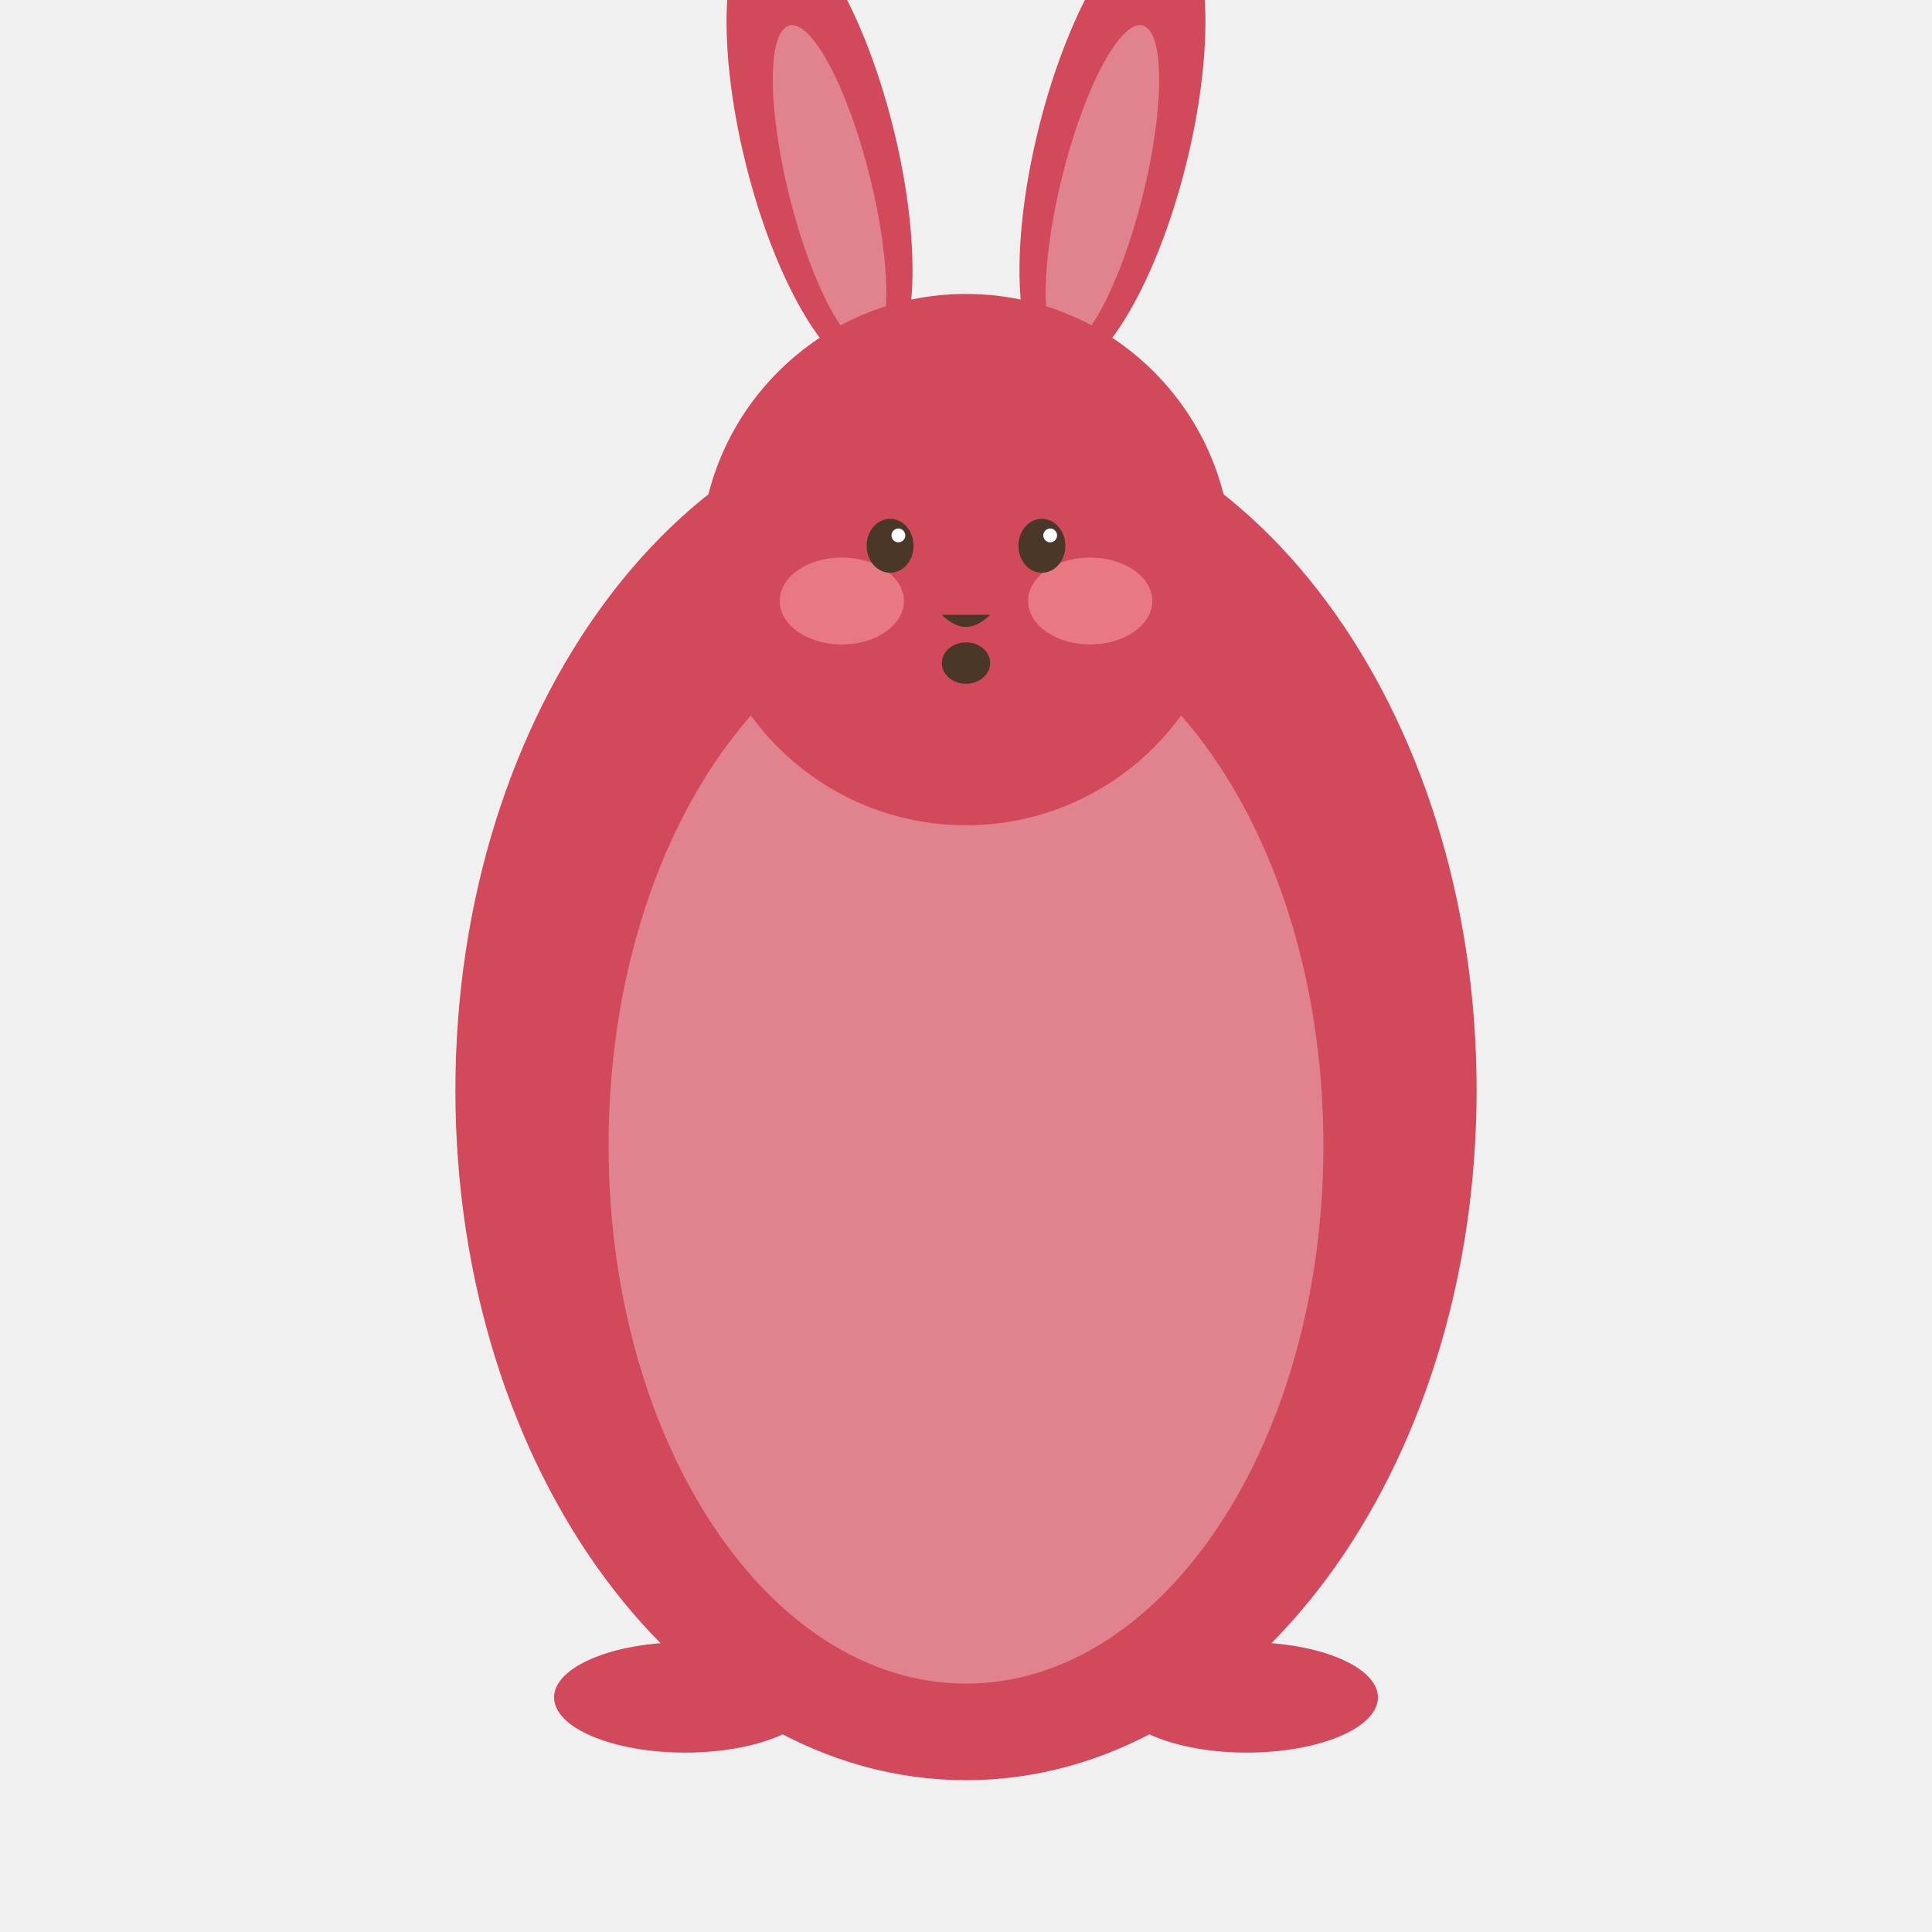
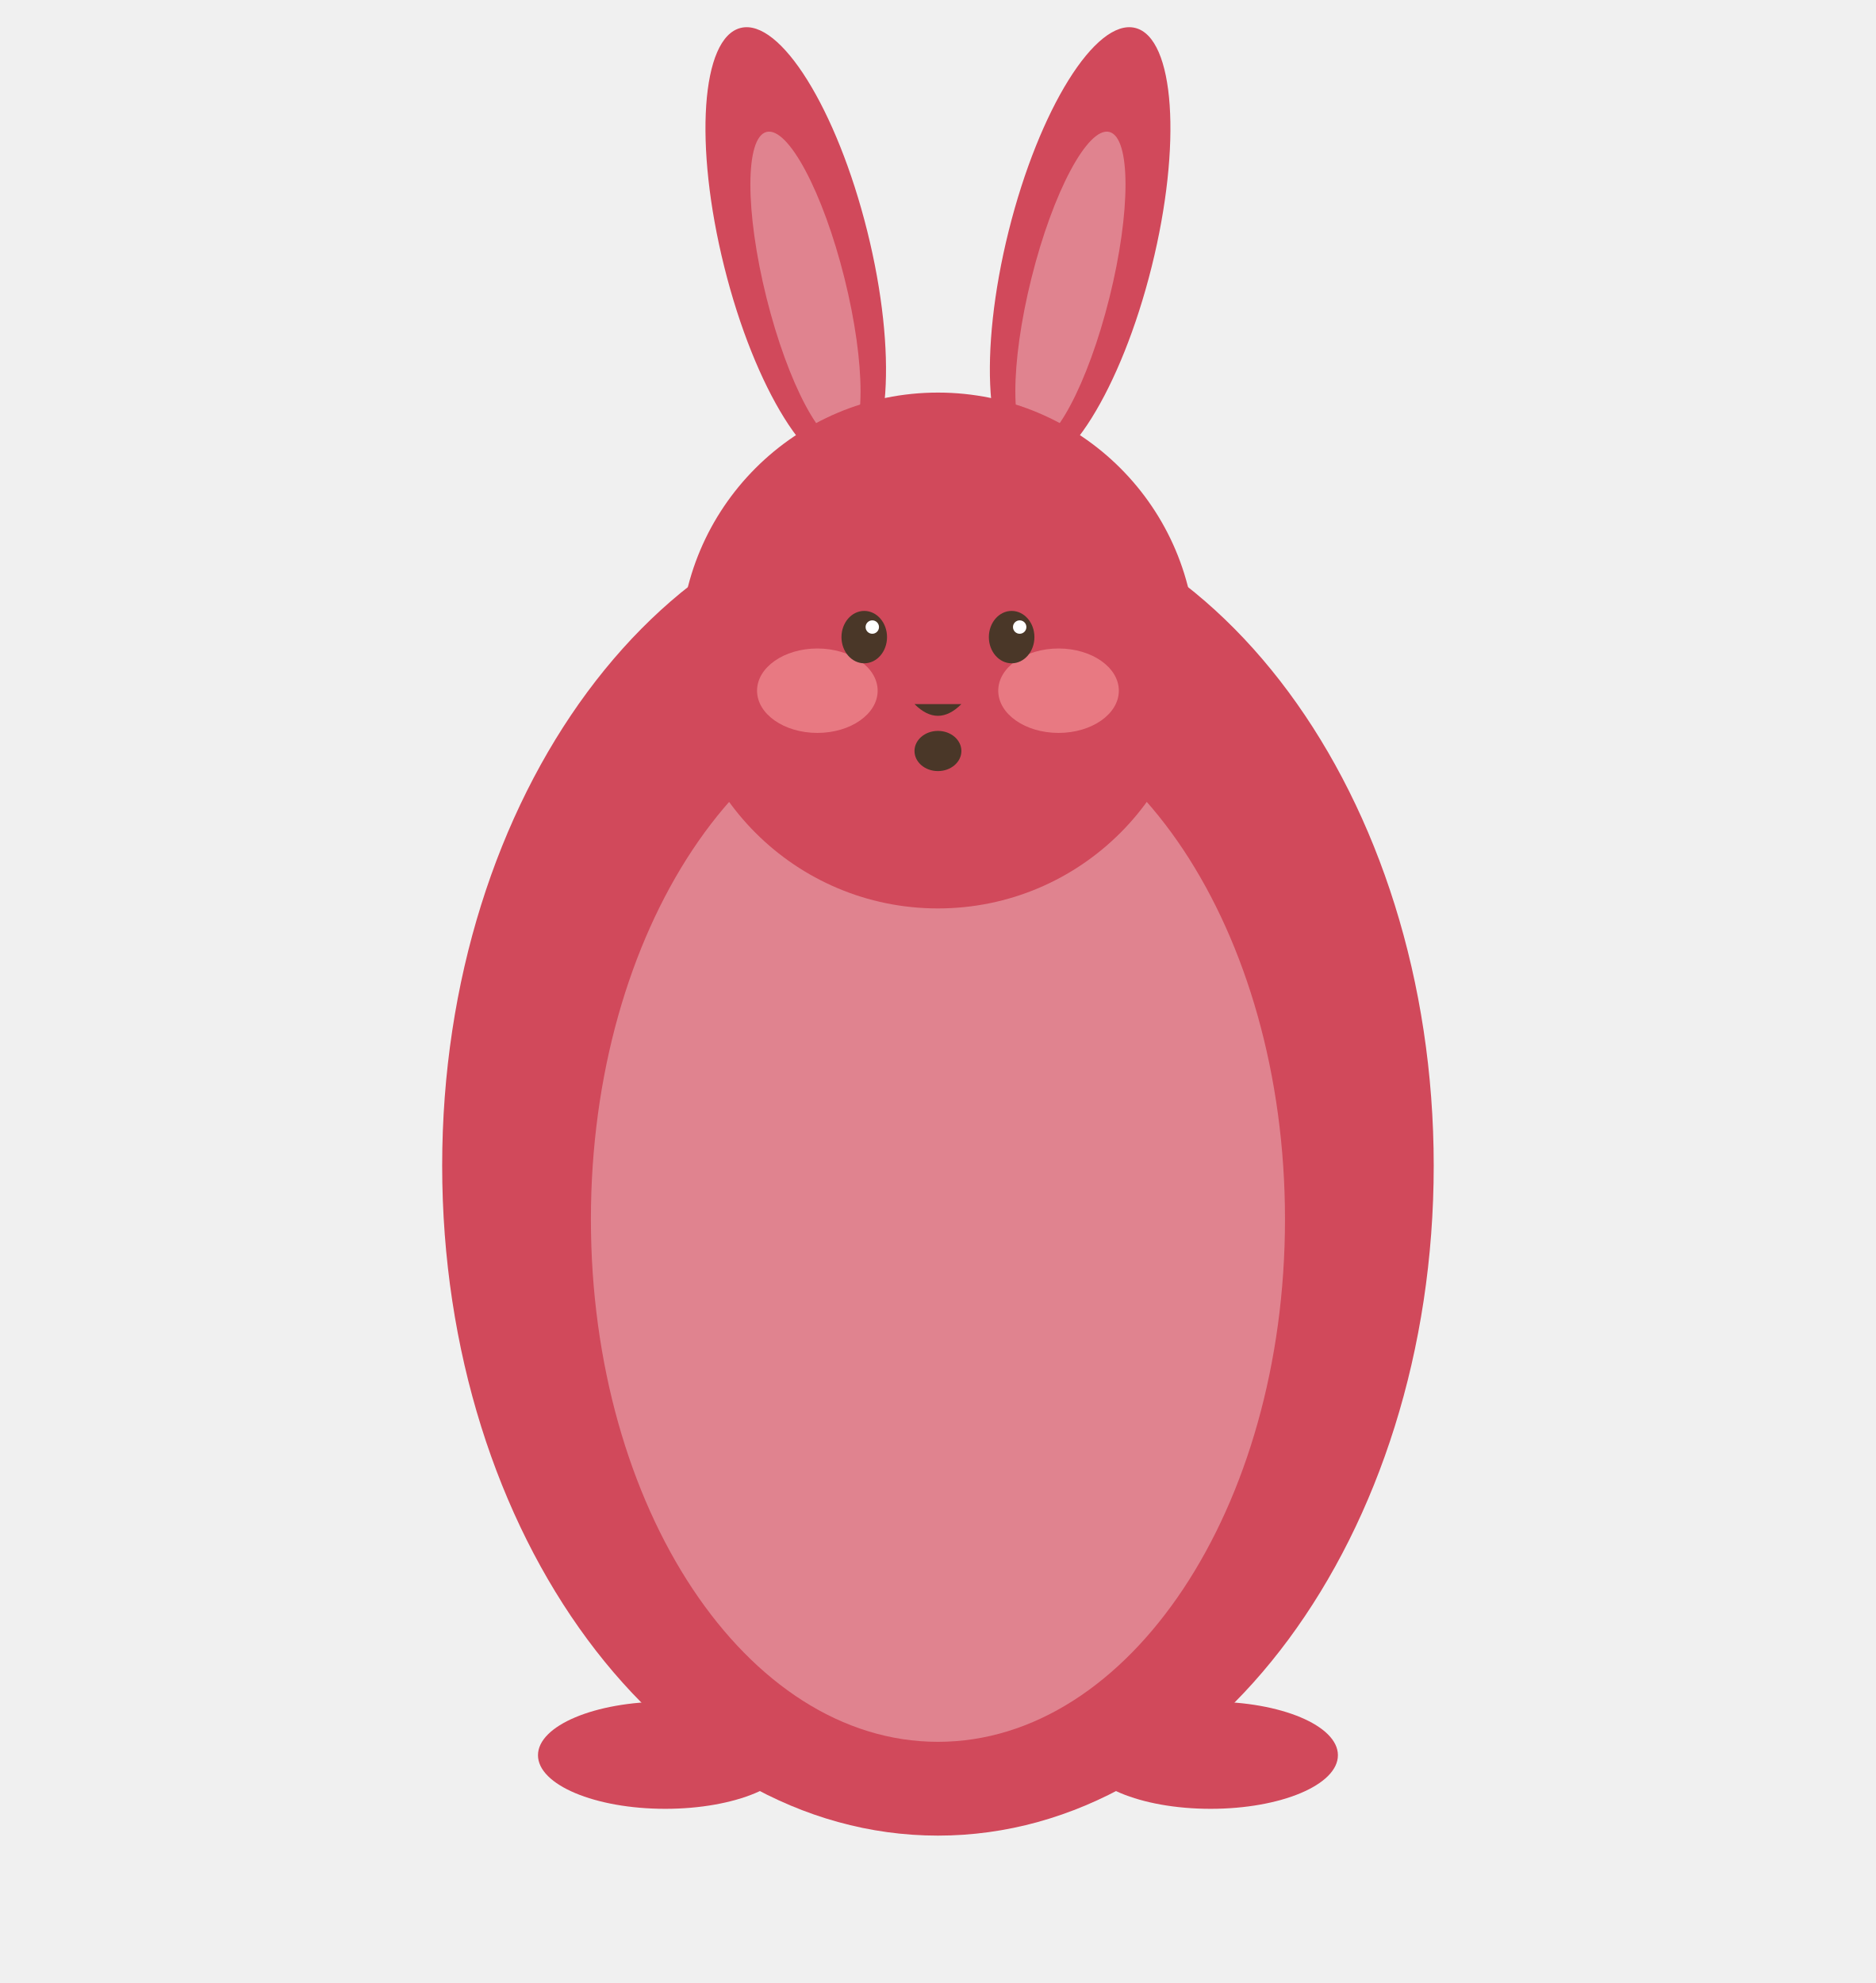
- <svg xmlns="http://www.w3.org/2000/svg" viewBox="0 0 280 280" width="280" height="280" role="img" aria-label="SnackBunny stage 5">
+ <svg xmlns="http://www.w3.org/2000/svg" viewBox="0 -16 280 296" width="280" height="296" role="img" aria-label="SnackBunny stage 5">
  <g transform="translate(127 54.15) rotate(-14)">
    <ellipse cx="0" cy="-34" rx="11" ry="34" fill="#D1495B" />
    <ellipse cx="0" cy="-28" rx="6" ry="24" fill="#e0838f" />
  </g>
  <g transform="translate(153 54.15) rotate(14)">
    <ellipse cx="0" cy="-34" rx="11" ry="34" fill="#D1495B" />
    <ellipse cx="0" cy="-28" rx="6" ry="24" fill="#e0838f" />
  </g>
  <ellipse cx="140" cy="158" rx="74" ry="100" fill="#D1495B" />
  <ellipse cx="140" cy="166" rx="51.8" ry="78" fill="#e0838f" />
  <ellipse cx="99.3" cy="246" rx="19" ry="8" fill="#D1495B" />
  <ellipse cx="180.7" cy="246" rx="19" ry="8" fill="#D1495B" />
  <circle cx="140" cy="81.1" r="38.5" fill="#D1495B" />
  <ellipse cx="122" cy="87.1" rx="9" ry="6.3" fill="rgba(255, 170, 170, 0.5)" />
  <ellipse cx="158" cy="87.1" rx="9" ry="6.3" fill="rgba(255, 170, 170, 0.5)" />
  <ellipse cx="129" cy="79.1" rx="3.4" ry="3.91" fill="#4A3728" />
  <ellipse cx="151" cy="79.1" rx="3.4" ry="3.91" fill="#4A3728" />
  <circle cx="130.2" cy="77.6" r="1" fill="#FFFFFF" />
  <circle cx="152.2" cy="77.6" r="1" fill="#FFFFFF" />
  <path d="M 136.5 89.1 Q 140 92.6 143.5 89.1 Z" fill="#4A3728" />
  <ellipse cx="140" cy="96.1" rx="3.5" ry="3" fill="#4A3728" />
</svg>
